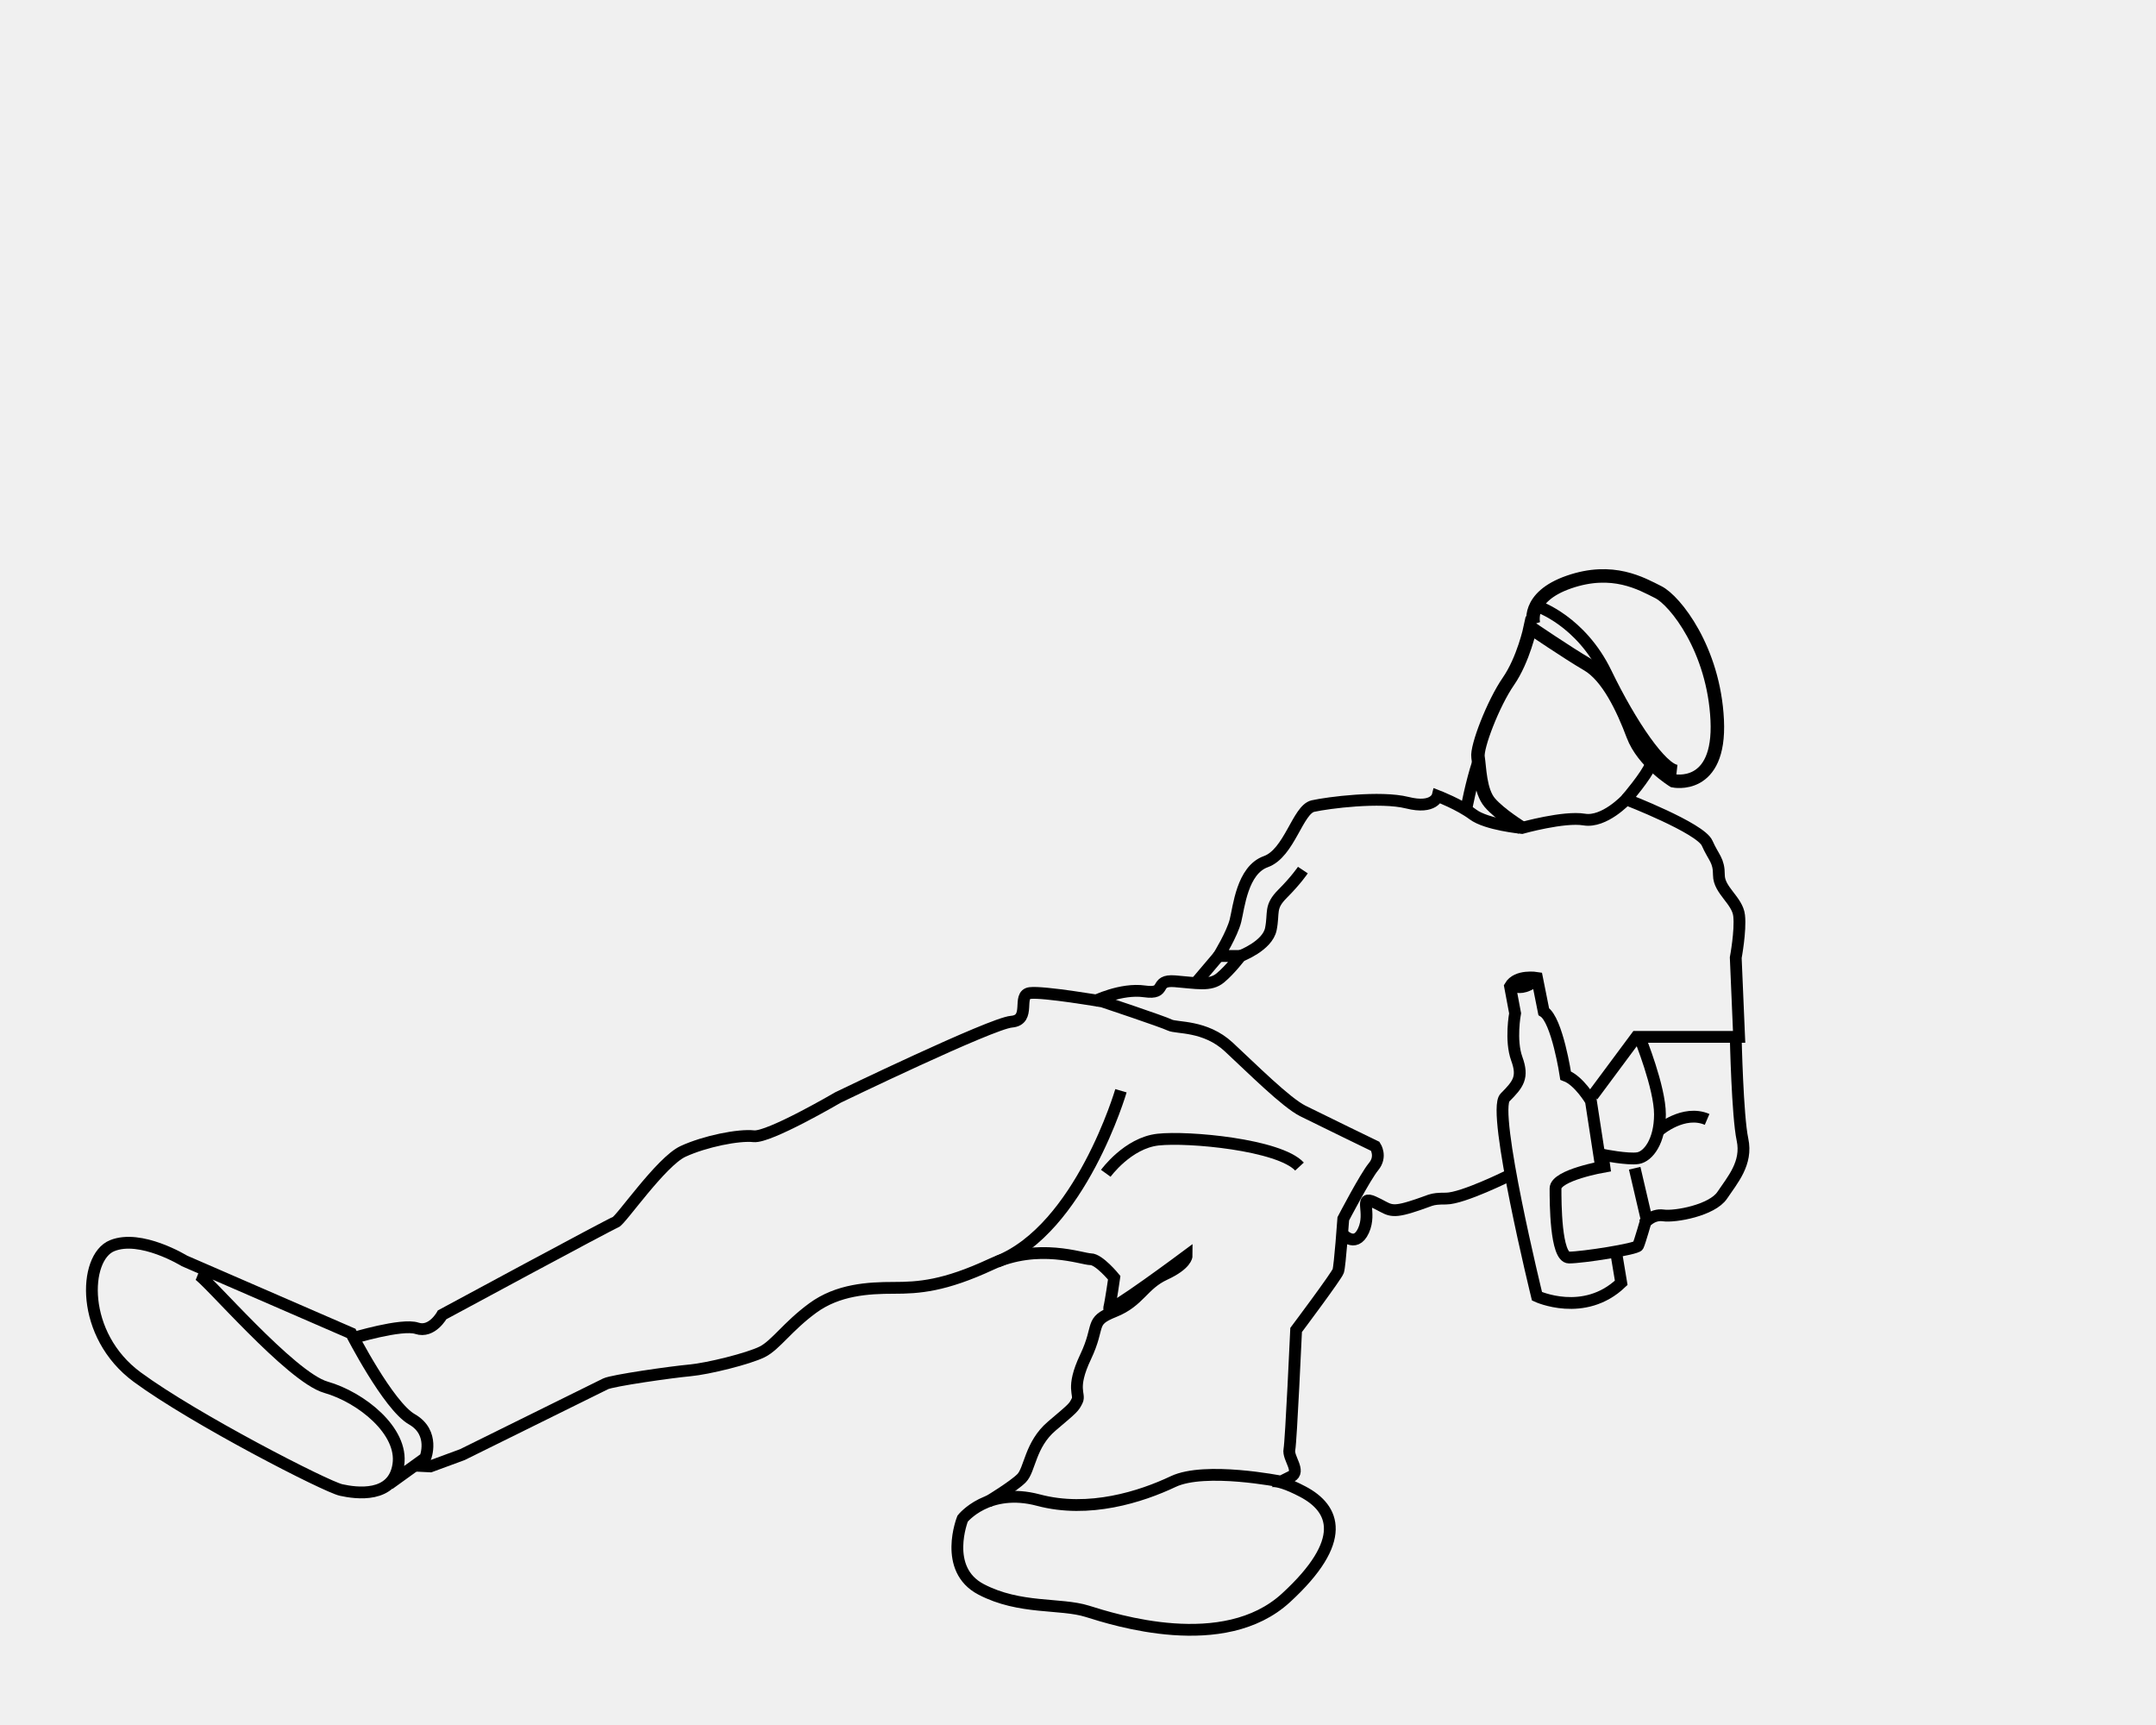
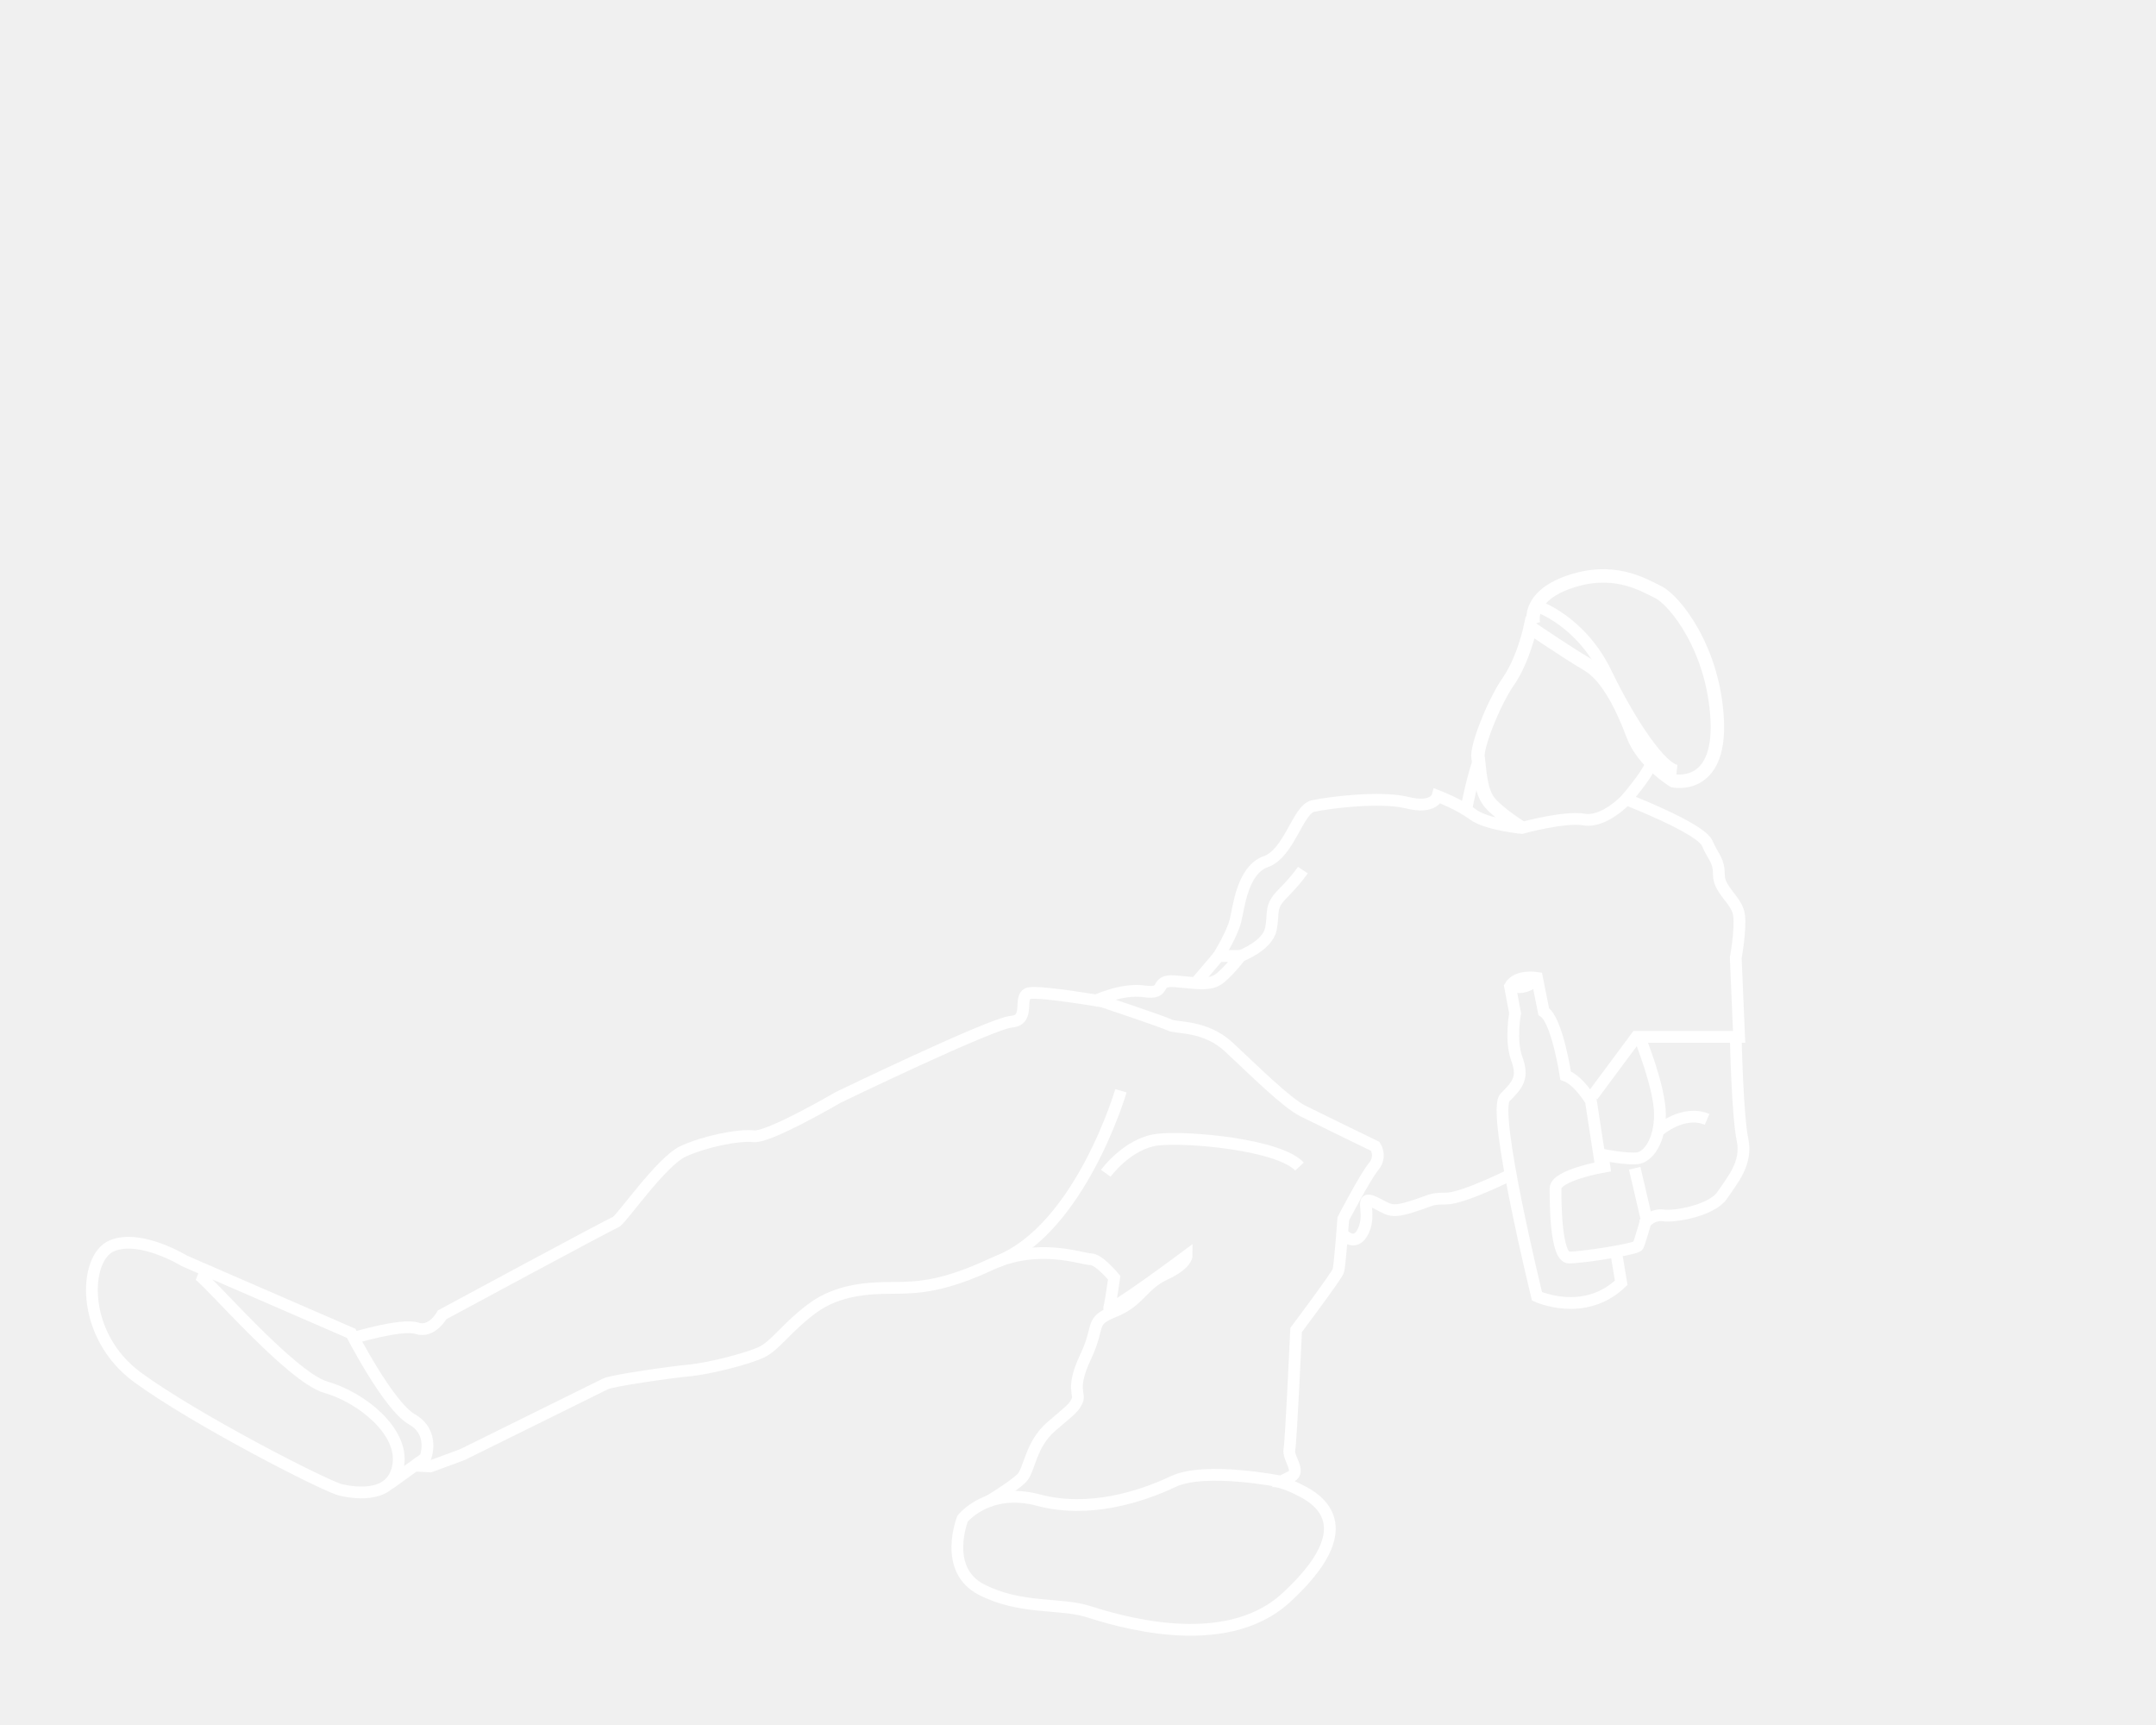
<svg xmlns="http://www.w3.org/2000/svg" version="1.1" id="Layer_1" x="0px" y="0px" viewBox="0 0 1280 1024" style="enable-background:new 0 0 1280 1024;" xml:space="preserve">
  <defs id="defs43" />
  <style type="text/css" id="style2">
	.st0{fill:none;stroke:#000000;stroke-width:3;stroke-miterlimit:10;}
</style>
-   <path class="st0" d="M231,881l21.5-15.5c0,0,6-15-8-23s-36-51-36-51l-99-43c0,0-26-16-43-9s-19,53,15,78s112,65,121,67s31,5,34-15  s-22-40-43-46s-71-65-76-67" id="path4" style="stroke-width:7;stroke-miterlimit:10;stroke-dasharray:none" />
-   <path class="st0" d="M209,794.5c0,0,29.5-9,38.5-6s15-8,15-8s100-54,103-55s27-36,40-42s33-10,42-9s50-23,50-23s91-44,103-45  s3-16,11-17s43,5,43,5s36,12,40,14s21,0,35,13s34,33,44,38s43,21,43,21s4,6-1,12s-18,31-18,31s-2,28-3,31s-25,35-25,35s-3,66-4,71  s7,13,1,16s-6,3-6,3s-45-9-64,0s-50,19-80,11s-45,11-45,11s-12,30,11,42s47,8,63,13s81,26,118-8s29-53,10-63s-21-5-21-5" id="path6" style="stroke-width:7;stroke-miterlimit:10;stroke-dasharray:none" />
-   <path class="st0" d="M586.5,891.5c0,0,15-9,20-14s5-20,18-31s13-11,15-15s-4-7,5-26s2-21,17-27s17-16,30-22s13-11,13-11  s-47,35-46,31s3-18,3-18s-9-11-14-11s-31-10-59,3s-43,14-58,14s-33,1-48,12s-22,22-30,26s-32,10-43,11s-46,6-50,8s-85,42-85,42  l-19,7l-10-0.5" id="path8" style="stroke-width:7;stroke-miterlimit:10;stroke-dasharray:none" />
-   <path class="st0" d="M665.5,647.5c0,0-24,82-73.5,101.5" id="path10" style="stroke-width:7;stroke-miterlimit:10;stroke-dasharray:none" />
-   <path class="st0" d="M656.5,696.5c0,0,13-18,31-20s72,3,84,16" id="path12" style="stroke-width:7;stroke-miterlimit:10;stroke-dasharray:none" />
-   <path class="st0" d="M649.5,594.5c0,0,16-8,30-6s5-7,18-6s21,3,27-2s12-13,12-13h-13c0,0,8-13,10-21s4-30,18-35s19-31,28-33  s40-6,56-2s18-4,18-4s13,5,21,11s29,8,29,8s25-7,37-5s25-12,25-12s44,17,48,26s7,10,7,19s11,15,12,24s-2,25-2,25l2,47h-61l-26,35" id="path14" style="stroke-width:7;stroke-miterlimit:10;stroke-dasharray:none" />
-   <path class="st0" d="M796.5,732c0,0,8,9.5,13-1.5s-3-21,6-17s9,7,22,3s11-5,21-5s38-14,38-14" id="path16" style="stroke-width:7;stroke-miterlimit:10;stroke-dasharray:none" />
-   <path class="st0" d="M736.5,567.5c0,0,16-6,18-16s-1-13,7-21s12-14,12-14" id="path18" style="stroke-width:7;stroke-miterlimit:10;stroke-dasharray:none" />
-   <line class="st0" x1="723.5" y1="567.5" x2="709.5" y2="584" id="line20" style="stroke-width:7;stroke-miterlimit:10;stroke-dasharray:none" />
-   <path class="st0" d="M973.5,616c0,0,12,29.5,12,45.5s-7,25-13,26s-21-2-21-2l1,7c0,0-29,5-29,13s0,41,8,41s40-5,41-7s5-16,5-16  l-7-30" id="path22" style="stroke-width:7;stroke-miterlimit:10;stroke-dasharray:none" />
-   <path class="st0" d="M976,726.5c0,0,4.5-6,11.5-5s29-3,35-12s15-19,12-33s-4-60.5-4-60.5" id="path24" style="stroke-width:7;stroke-miterlimit:10;stroke-dasharray:none" />
-   <path class="st0" d="M985,671c0,0,14.5-12.5,28.5-6.5" id="path26" style="stroke-width:7;stroke-miterlimit:10;stroke-dasharray:none" />
-   <path class="st0" d="M870.5,480.5c0,0,3-16,7-28" id="path28" style="stroke-width:7;stroke-miterlimit:10;stroke-dasharray:none" />
-   <path class="st0" d="M903.5,491.5c0,0-13-8-19-15s-6-21-7-27s9-32,18-45s13-32,13-32s22,15,34,22s21,26,27,42s24,27,24,27  s28,6,26-36s-25-71-35-76s-27-15-53-6s-21,25-21,25" id="path30" style="stroke-width:8;stroke-miterlimit:10;stroke-dasharray:none" />
-   <path class="st0" d="M913,360c0,0,25.5,8.5,40.5,39.5s33,57,42,58" id="path32" style="stroke-width:7;stroke-miterlimit:10;stroke-dasharray:none" />
-   <path class="st0" d="M950.5,692.5l-6-39c0,0-7-12-15-15c0,0-5-33-13-38l-4-20c0,0-12-2-16,5l3,16c0,0-3,16,1,27s1,15-7,23  s19,118,19,118s28,13,50-8l-3-18" id="path34" style="stroke-width:7;stroke-miterlimit:10;stroke-dasharray:none" />
-   <path class="st0" d="M899.5,585.5c0,0,4,2,10-2" id="path36" style="stroke-width:7;stroke-miterlimit:10;stroke-dasharray:none" />
-   <path class="st0" d="M965.5,474.5c0,0,12-14,14.5-20.5" id="path38" style="stroke-width:7;stroke-miterlimit:10;stroke-dasharray:none" />
+   <path class="st0" d="M231,881l21.5-15.5c0,0,6-15-8-23s-36-51-36-51l-99-43c0,0-26-16-43-9s-19,53,15,78s112,65,121,67s31,5,34-15  s-22-40-43-46s-71-65-76-67" id="path4" style="stroke-width:7;stroke-miterlimit:10;stroke-dasharray:none;stroke:#ffffff;stroke-opacity:0.968" />
+   <path class="st0" d="M209,794.5c0,0,29.5-9,38.5-6s15-8,15-8s100-54,103-55s27-36,40-42s33-10,42-9s50-23,50-23s91-44,103-45  s3-16,11-17s43,5,43,5s36,12,40,14s21,0,35,13s34,33,44,38s43,21,43,21s4,6-1,12s-18,31-18,31s-2,28-3,31s-25,35-25,35s-3,66-4,71  s7,13,1,16s-6,3-6,3s-45-9-64,0s-50,19-80,11s-45,11-45,11s-12,30,11,42s47,8,63,13s81,26,118-8s29-53,10-63s-21-5-21-5" id="path6" style="stroke-width:7;stroke-miterlimit:10;stroke-dasharray:none;stroke:#ffffff;stroke-opacity:0.968" />
+   <path class="st0" d="M586.5,891.5c0,0,15-9,20-14s5-20,18-31s13-11,15-15s-4-7,5-26s2-21,17-27s17-16,30-22s13-11,13-11  s-47,35-46,31s3-18,3-18s-9-11-14-11s-31-10-59,3s-43,14-58,14s-33,1-48,12s-22,22-30,26s-32,10-43,11s-46,6-50,8s-85,42-85,42  l-19,7l-10-0.5" id="path8" style="stroke-width:7;stroke-miterlimit:10;stroke-dasharray:none;stroke:#ffffff;stroke-opacity:0.968" />
+   <path class="st0" d="M665.5,647.5c0,0-24,82-73.5,101.5" id="path10" style="stroke-width:7;stroke-miterlimit:10;stroke-dasharray:none;stroke:#ffffff;stroke-opacity:0.968" />
+   <path class="st0" d="M656.5,696.5c0,0,13-18,31-20s72,3,84,16" id="path12" style="stroke-width:7;stroke-miterlimit:10;stroke-dasharray:none;stroke:#ffffff;stroke-opacity:0.968" />
+   <path class="st0" d="M649.5,594.5c0,0,16-8,30-6s5-7,18-6s21,3,27-2s12-13,12-13h-13c0,0,8-13,10-21s4-30,18-35s19-31,28-33  s40-6,56-2s18-4,18-4s13,5,21,11s29,8,29,8s25-7,37-5s25-12,25-12s44,17,48,26s7,10,7,19s11,15,12,24s-2,25-2,25l2,47h-61l-26,35" id="path14" style="stroke-width:7;stroke-miterlimit:10;stroke-dasharray:none;stroke:#ffffff;stroke-opacity:0.968" />
+   <path class="st0" d="M796.5,732c0,0,8,9.5,13-1.5s-3-21,6-17s9,7,22,3s11-5,21-5s38-14,38-14" id="path16" style="stroke-width:7;stroke-miterlimit:10;stroke-dasharray:none;stroke:#ffffff;stroke-opacity:0.968" />
+   <path class="st0" d="M736.5,567.5c0,0,16-6,18-16s-1-13,7-21s12-14,12-14" id="path18" style="stroke-width:7;stroke-miterlimit:10;stroke-dasharray:none;stroke:#ffffff;stroke-opacity:0.968" />
+   <line class="st0" x1="723.5" y1="567.5" x2="709.5" y2="584" id="line20" style="stroke-width:7;stroke-miterlimit:10;stroke-dasharray:none;stroke:#ffffff;stroke-opacity:0.968" />
+   <path class="st0" d="M973.5,616c0,0,12,29.5,12,45.5s-7,25-13,26s-21-2-21-2l1,7c0,0-29,5-29,13s0,41,8,41s40-5,41-7s5-16,5-16  l-7-30" id="path22" style="stroke-width:7;stroke-miterlimit:10;stroke-dasharray:none;stroke:#ffffff;stroke-opacity:0.968" />
+   <path class="st0" d="M976,726.5c0,0,4.5-6,11.5-5s29-3,35-12s15-19,12-33s-4-60.5-4-60.5" id="path24" style="stroke-width:7;stroke-miterlimit:10;stroke-dasharray:none;stroke:#ffffff;stroke-opacity:0.968" />
+   <path class="st0" d="M985,671c0,0,14.5-12.5,28.5-6.5" id="path26" style="stroke-width:7;stroke-miterlimit:10;stroke-dasharray:none;stroke:#ffffff;stroke-opacity:0.968" />
+   <path class="st0" d="M870.5,480.5c0,0,3-16,7-28" id="path28" style="stroke-width:7;stroke-miterlimit:10;stroke-dasharray:none;stroke:#ffffff;stroke-opacity:0.968" />
+   <path class="st0" d="M903.5,491.5c0,0-13-8-19-15s-6-21-7-27s9-32,18-45s13-32,13-32s22,15,34,22s21,26,27,42s24,27,24,27  s28,6,26-36s-25-71-35-76s-27-15-53-6s-21,25-21,25" id="path30" style="stroke-width:8;stroke-miterlimit:10;stroke-dasharray:none;stroke:#ffffff;stroke-opacity:0.968" />
+   <path class="st0" d="M913,360c0,0,25.5,8.5,40.5,39.5s33,57,42,58" id="path32" style="stroke-width:7;stroke-miterlimit:10;stroke-dasharray:none;stroke:#ffffff;stroke-opacity:0.968" />
+   <path class="st0" d="M950.5,692.5l-6-39c0,0-7-12-15-15c0,0-5-33-13-38l-4-20c0,0-12-2-16,5l3,16c0,0-3,16,1,27s1,15-7,23  s19,118,19,118s28,13,50-8l-3-18" id="path34" style="stroke-width:7;stroke-miterlimit:10;stroke-dasharray:none;stroke:#ffffff;stroke-opacity:0.968" />
+   <path class="st0" d="M899.5,585.5c0,0,4,2,10-2" id="path36" style="stroke-width:7;stroke-miterlimit:10;stroke-dasharray:none;stroke:#ffffff;stroke-opacity:0.968" />
+   <path class="st0" d="M965.5,474.5c0,0,12-14,14.5-20.5" id="path38" style="stroke-width:7;stroke-miterlimit:10;stroke-dasharray:none;stroke:#ffffff;stroke-opacity:0.968" />
</svg>
